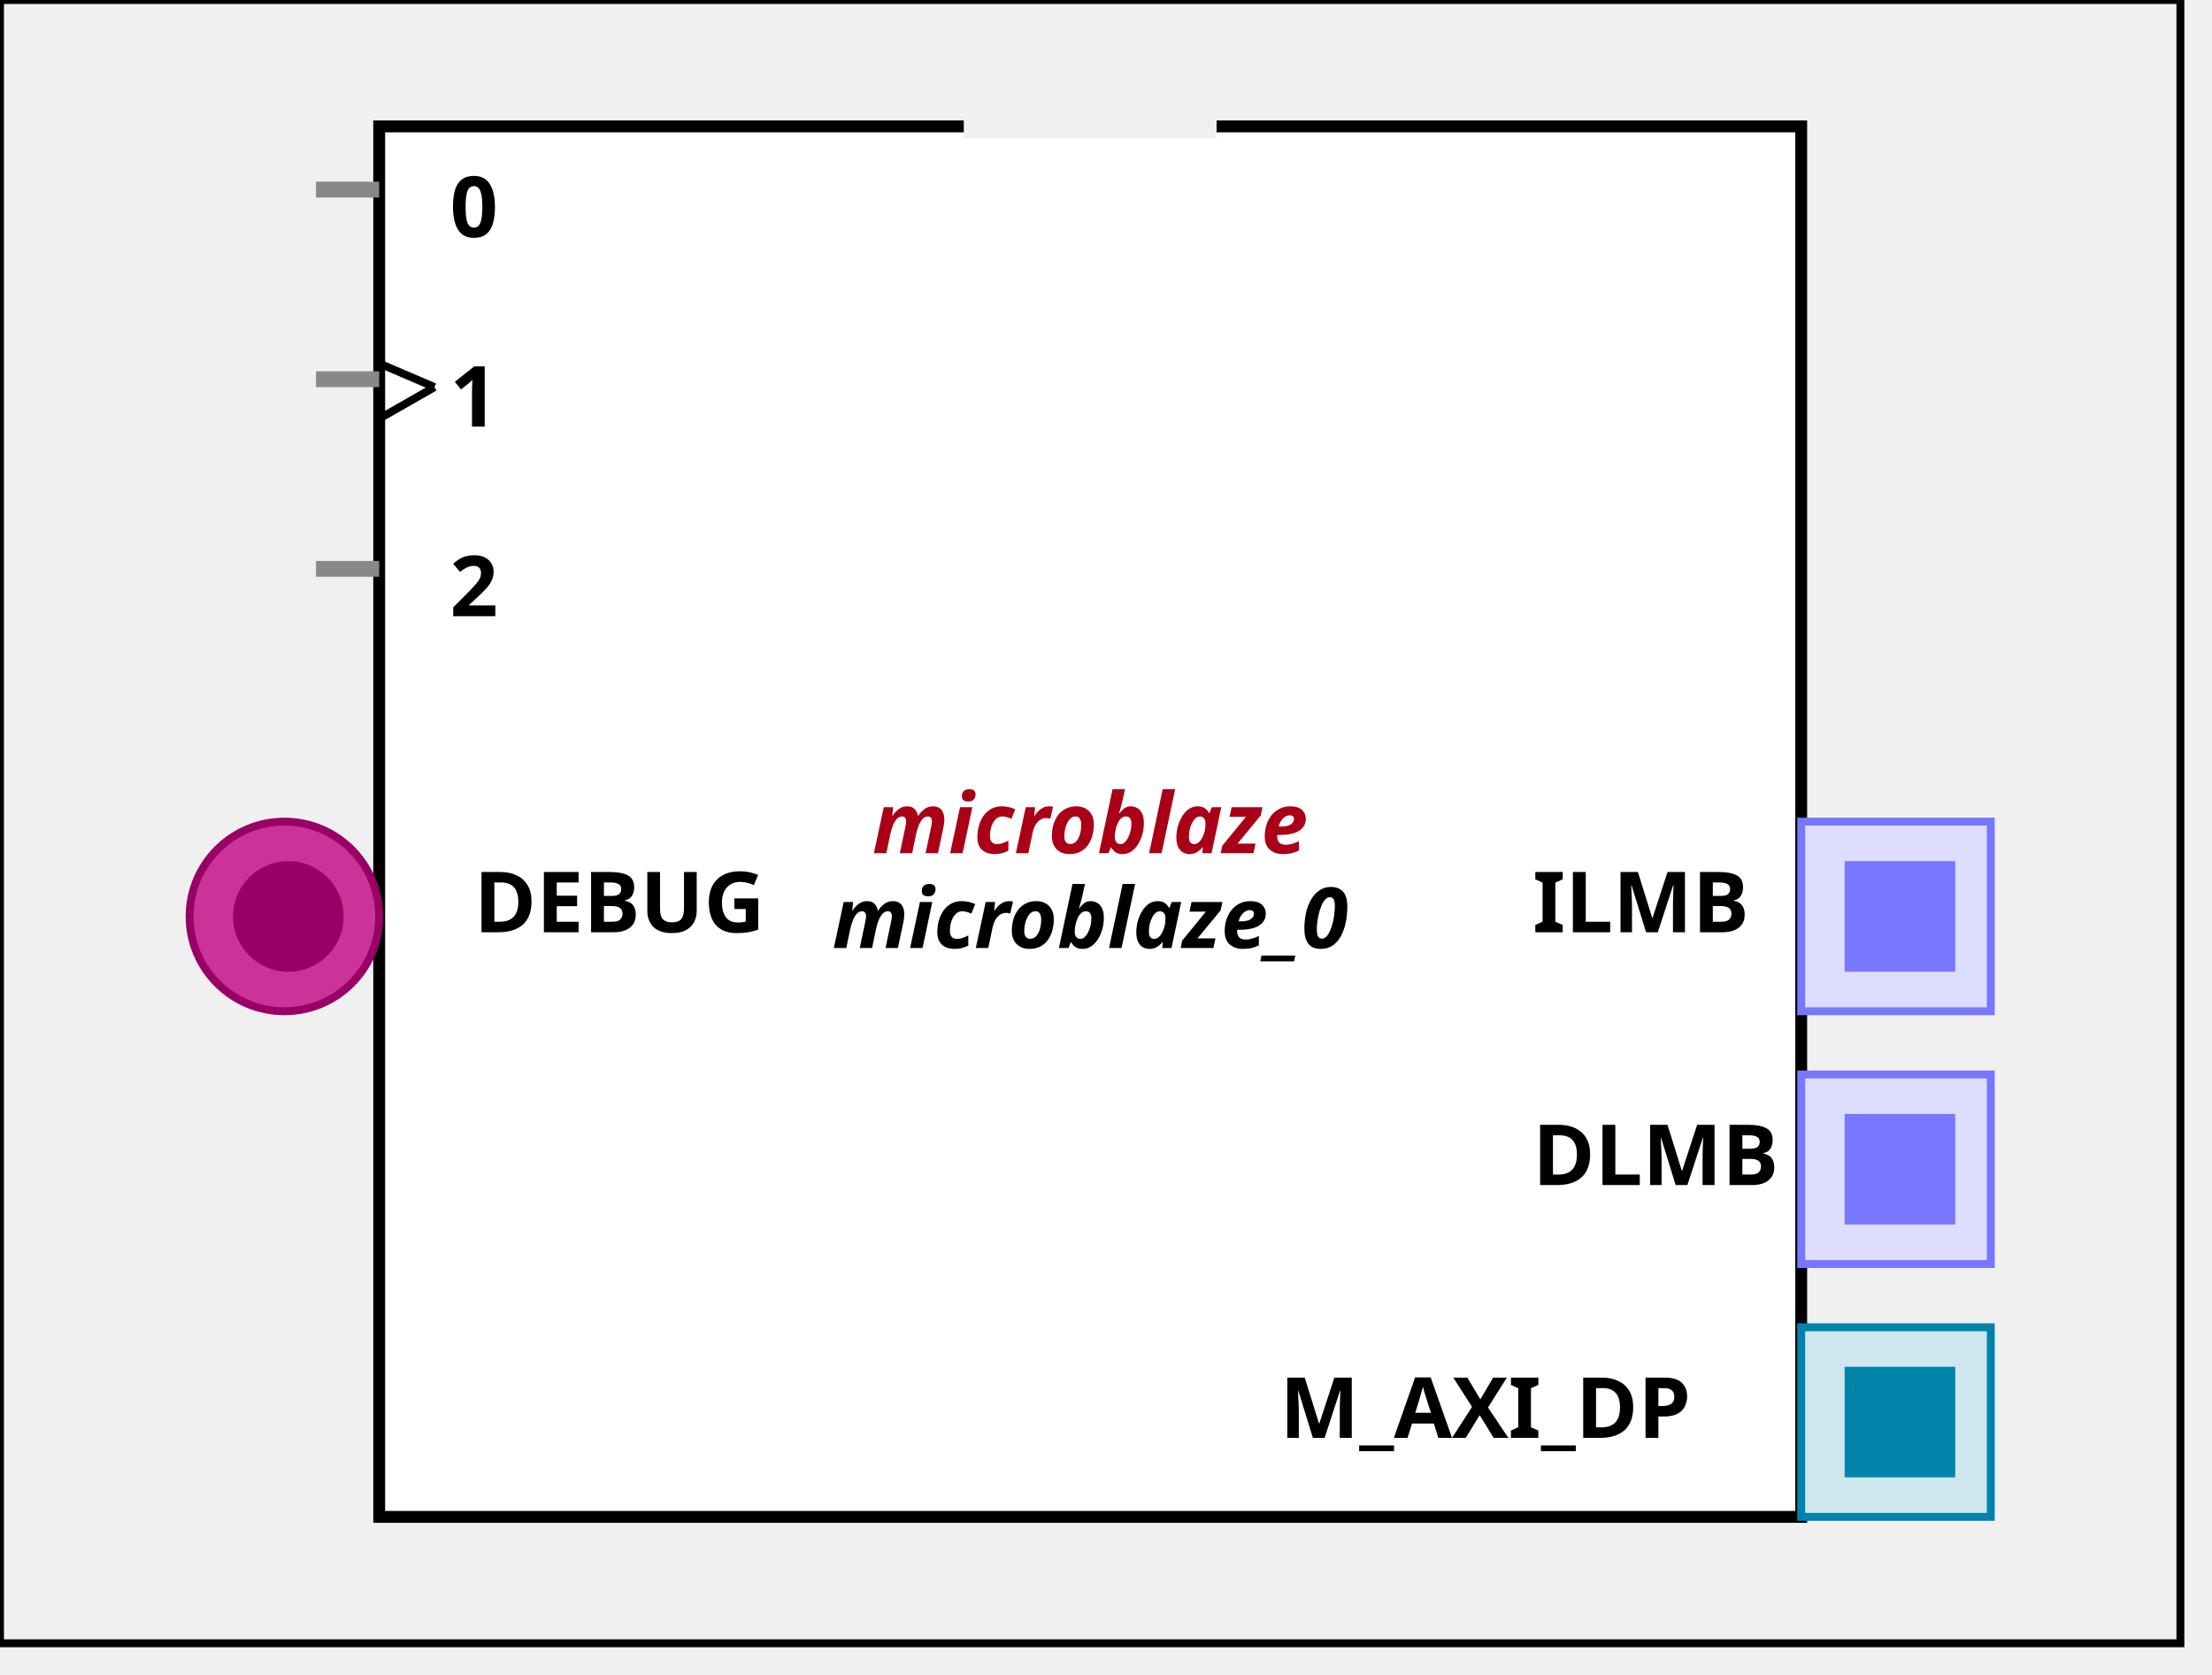
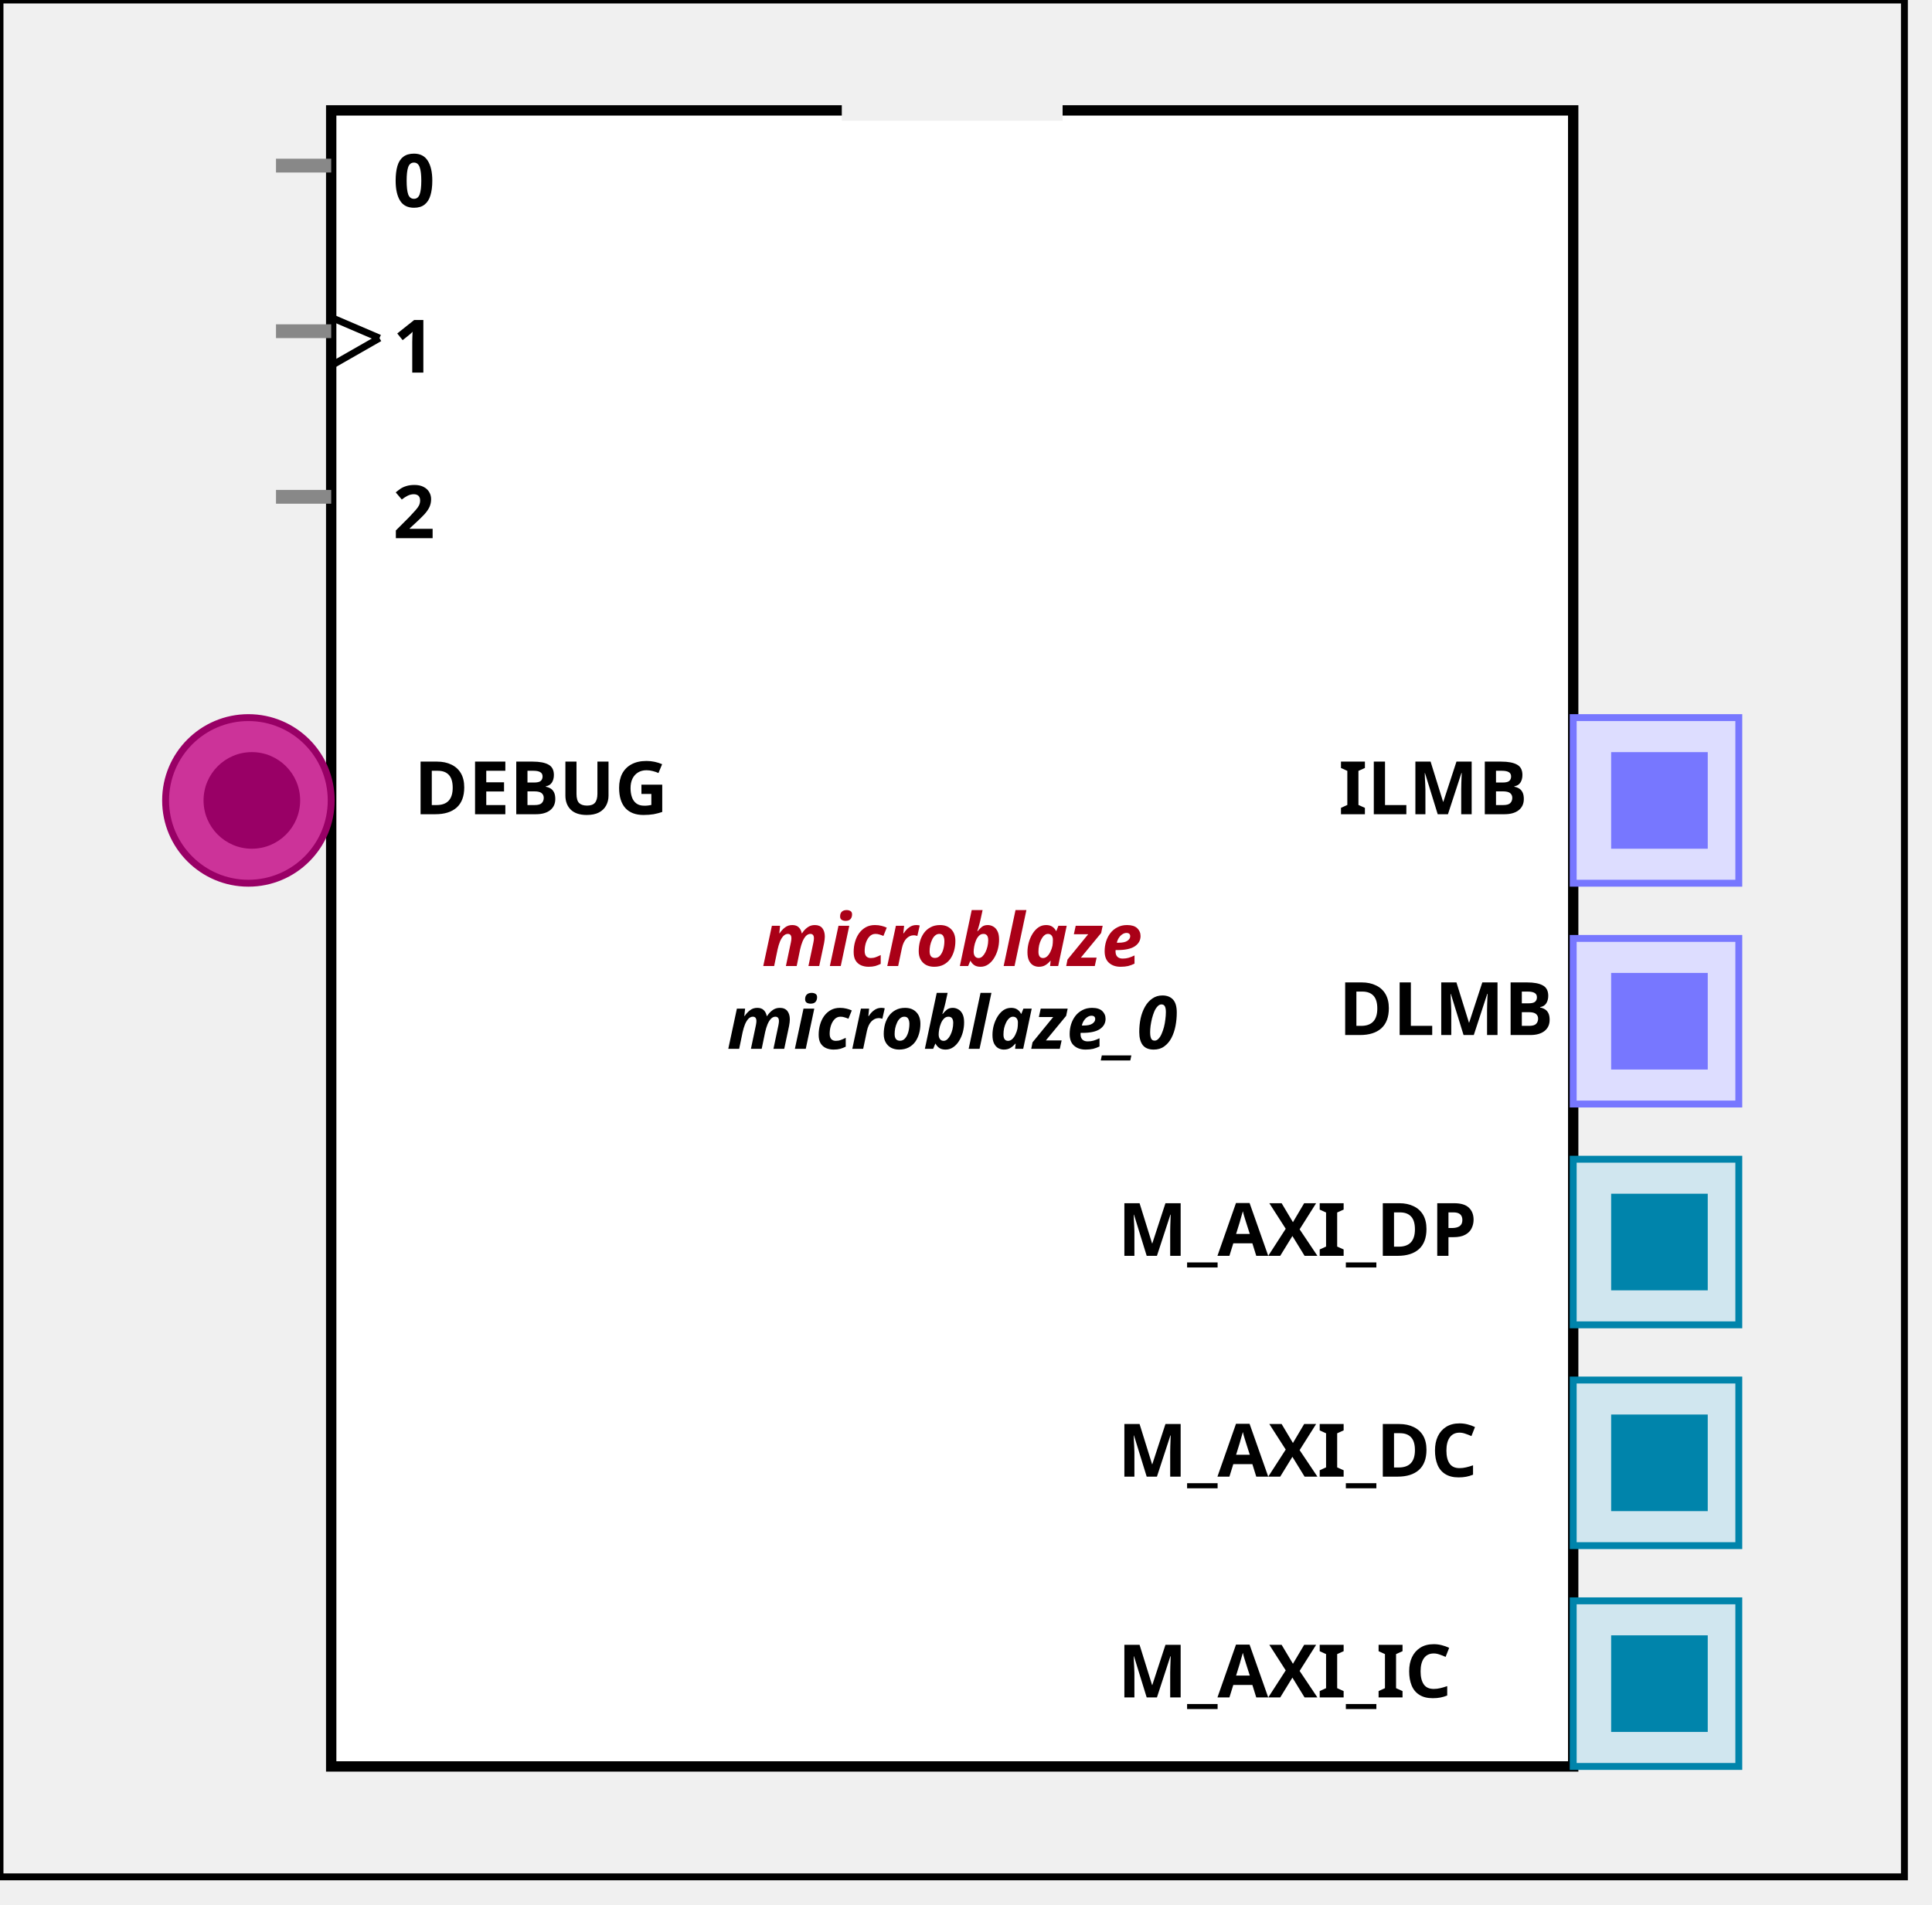
- <svg xmlns:xlink="http://www.w3.org/1999/xlink" width="280" height="212">
+ <svg xmlns:xlink="http://www.w3.org/1999/xlink" width="280" height="276">
  <defs>
    <g id="AXI_BifLabel">
      <rect x="0" y="0" rx="3" ry="3" width="32" height="16" style="fill:#0084AB; stroke:black; stroke-width:1" />
    </g>
    <g id="AXI_busconn_SLAVE">
      <circle cx="12" cy="12" r="12" style="fill:#D0E6EF; stroke:#0084AB; stroke-width:1" />
      <circle cx="12.5" cy="12" r="7" style="fill:#0084AB; stroke:none;" />
    </g>
    <g id="AXI_busconn_MASTER">
      <rect x="0" y="0" width="24" height="24" style="fill:#D0E6EF; stroke:#0084AB; stroke-width:1" />
      <rect x="5.5" y="5" width="14" height="14" style="fill:#0084AB; stroke:none;" />
    </g>
    <g id="XIL_BifLabel">
      <rect x="0" y="0" rx="3" ry="3" width="32" height="16" style="fill:#990066; stroke:black; stroke-width:1" />
    </g>
    <g id="XIL_busconn_TARGET">
      <circle cx="12" cy="12" r="12" style="fill:#CC3399; stroke:#990066; stroke-width:1" />
      <circle cx="12.5" cy="12" r="7" style="fill:#990066; stroke:none;" />
    </g>
    <g id="XIL_busconn_INITIATOR">
      <rect x="0" y="0" width="24" height="24" style="fill:#CC3399; stroke:#990066; stroke-width:1" />
      <rect x="5.5" y="5" width="14" height="14" style="fill:#990066; stroke:none;" />
    </g>
    <g id="LMB_BifLabel">
      <rect x="0" y="0" rx="3" ry="3" width="32" height="16" style="fill:#7777FF; stroke:black; stroke-width:1" />
    </g>
    <g id="LMB_busconn_SLAVE">
      <circle cx="12" cy="12" r="12" style="fill:#DDDDFF; stroke:#7777FF; stroke-width:1" />
      <circle cx="12.5" cy="12" r="7" style="fill:#7777FF; stroke:none;" />
    </g>
    <g id="LMB_busconn_MASTER">
      <rect x="0" y="0" width="24" height="24" style="fill:#DDDDFF; stroke:#7777FF; stroke-width:1" />
      <rect x="5.5" y="5" width="14" height="14" style="fill:#7777FF; stroke:none;" />
    </g>
    <g id="KEY_BifLabel">
      <rect x="0" y="0" rx="3" ry="3" width="32" height="16" style="fill:#444444; stroke:black; stroke-width:1" />
    </g>
    <g id="KEY_busconn_SLAVE">
      <circle cx="12" cy="12" r="12" style="fill:#888888; stroke:#444444; stroke-width:1" />
      <circle cx="12.5" cy="12" r="7" style="fill:#444444; stroke:none;" />
    </g>
    <g id="KEY_busconn_MASTER">
      <rect x="0" y="0" width="24" height="24" style="fill:#888888; stroke:#444444; stroke-width:1" />
      <rect x="5.5" y="5" width="14" height="14" style="fill:#444444; stroke:none;" />
    </g>
    <g id="KEY_busconn_MASTER_SLAVE">
      <circle cx="12" cy="12" r="12" style="fill:#888888; stroke:#444444; stroke-width:1" />
      <circle cx="12.5" cy="12" r="7" style="fill:#444444; stroke:none;" />
      <rect x="0" y="12" width="24" height="12" style="fill:#888888; stroke:#444444; stroke-width:1" />
      <rect x="5.5" y="12" width="14" height="7" style="fill:#444444; stroke:none;" />
    </g>
    <g id="KEY_busconn_TARGET">
      <circle cx="12" cy="12" r="12" style="fill:#888888; stroke:#444444; stroke-width:1" />
      <circle cx="12.5" cy="12" r="7" style="fill:#444444; stroke:none;" />
    </g>
    <g id="KEY_busconn_INITIATOR">
      <rect x="0" y="0" width="24" height="24" style="fill:#888888; stroke:#444444; stroke-width:1" />
      <rect x="5.5" y="5" width="14" height="14" style="fill:#444444; stroke:none;" />
    </g>
    <g id="KEY_busconn_MONITOR">
      <rect x="0" y="0.5" width="24" height="7" style="fill:#444444; stroke:none;" />
      <rect x="0" y="16" width="24" height="7" style="fill:#444444; stroke:none;" />
    </g>
    <g id="KEY_busconn_USER">
      <circle cx="12" cy="12" r="12" style="fill:#888888; stroke:#444444; stroke-width:1" />
      <circle cx="12.5" cy="12" r="7" style="fill:#444444; stroke:none;" />
    </g>
    <g id="KEY_busconn_TRANSPARENT">
      <circle cx="12" cy="12" r="12" style="fill:#FFFFFF; stroke:#444444; stroke-width:1" />
      <circle cx="12.5" cy="12" r="7" style="fill:#FFFFFF; stroke:none;" />
    </g>
    <g id="HCurve" overflow="visible">
      <path d="m 0  0,      a 16 16, 0,0,0, 32,0,     z" style="fill:#F0F0F0;fill-opacity:1;stroke:black;stroke-width:1.5" />
      <line x1="0" y1="0" x2="32" y2="0" style="stroke:#F0F0F0;stroke-width:3" />
    </g>
    <g id="IPD_StandardBody">
-       <rect x="0" y="0" width="276" height="208" style="fill:#F0F0F0;fill-opacity: 1.0; stroke:#000000; stroke-width:1" />
-       <rect x="48" y="16" width="180" height="176" style="fill:#FFFFFF; fill-opacity: 1.0; stroke:#000000; stroke-width:1.5" />
+       <rect x="0" y="0" width="276" height="272" style="fill:#F0F0F0;fill-opacity: 1.0; stroke:#000000; stroke-width:1" />
+       <rect x="48" y="16" width="180" height="240" style="fill:#FFFFFF; fill-opacity: 1.0; stroke:#000000; stroke-width:1.5" />
      <use x="122" y="16" xlink:href="#HCurve" />
    </g>
    <g id="IPD_PORT">
      <rect width="8" height="8" style="fill:#888888;stroke-width:1;stroke:black;" />
    </g>
    <g id="IPD_SPort">
      <line x1="0" y1="0" x2="8" y2="0" style="stroke:#888888;stroke-width:2;stroke-opacity:1" />
    </g>
    <g id="IPD_PortClk">
      <line x1="0" y1="0" x2="7" y2="3" style="stroke:#000000;stroke-width:1;stroke-opacity:1" />
      <line x1="7" y1="3" x2="0" y2="7" style="stroke:#000000;stroke-width:1;stroke-opacity:1" />
    </g>
  </defs>
  <use x="0" y="0" xlink:href="#IPD_StandardBody" />
-   <text x="138" y="108" fill="#AA0017" stroke="none" font-size="8pt" font-style="italic" font-weight="bold" text-anchor="middle" font-family="Verdana Arial Helvetica san-serif">microblaze</text>
-   <text x="138" y="120" fill="#000000" stroke="none" font-size="8pt" font-style="italic" font-weight="bold" text-anchor="middle" font-family="Courier Arial Helvetica san-serif">microblaze_0</text>
+   <text x="138" y="140" fill="#AA0017" stroke="none" font-size="8pt" font-style="italic" font-weight="bold" text-anchor="middle" font-family="Verdana Arial Helvetica san-serif">microblaze</text>
+   <text x="138" y="152" fill="#000000" stroke="none" font-size="8pt" font-style="italic" font-weight="bold" text-anchor="middle" font-family="Courier Arial Helvetica san-serif">microblaze_0</text>
  <use x="40" y="24" xlink:href="#IPD_SPort" />
  <text x="60" y="30" fill="#000000" stroke="none" font-size="8pt" font-style="normal" font-weight="bold" text-anchor="middle" font-family="Verdana Arial Helvetica san-serif">0</text>
  <use x="40" y="48" xlink:href="#IPD_SPort" />
  <use x="48" y="46" xlink:href="#IPD_PortClk" />
  <text x="60" y="54" fill="#000000" stroke="none" font-size="8pt" font-style="normal" font-weight="bold" text-anchor="middle" font-family="Verdana Arial Helvetica san-serif">1</text>
  <use x="40" y="72" xlink:href="#IPD_SPort" />
  <text x="60" y="78" fill="#000000" stroke="none" font-size="8pt" font-style="normal" font-weight="bold" text-anchor="middle" font-family="Verdana Arial Helvetica san-serif">2</text>
  <use x="24" y="104" xlink:href="#XIL_busconn_TARGET" />
  <text x="60" y="118" fill="#000000" stroke="none" font-size="8pt" font-style="normal" font-weight="bold" font-family="Verdana Arial Helvetica san-serif">DEBUG</text>
  <use x="228" y="104" xlink:href="#LMB_busconn_MASTER" />
  <text x="194" y="118" fill="#000000" stroke="none" font-size="8pt" font-style="normal" font-weight="bold" font-family="Verdana Arial Helvetica san-serif">ILMB</text>
  <use x="228" y="136" xlink:href="#LMB_busconn_MASTER" />
  <text x="194" y="150" fill="#000000" stroke="none" font-size="8pt" font-style="normal" font-weight="bold" font-family="Verdana Arial Helvetica san-serif">DLMB</text>
  <use x="228" y="168" xlink:href="#AXI_busconn_MASTER" />
  <text x="162" y="182" fill="#000000" stroke="none" font-size="8pt" font-style="normal" font-weight="bold" font-family="Verdana Arial Helvetica san-serif">M_AXI_DP</text>
+   <use x="228" y="200" xlink:href="#AXI_busconn_MASTER" />
+   <text x="162" y="214" fill="#000000" stroke="none" font-size="8pt" font-style="normal" font-weight="bold" font-family="Verdana Arial Helvetica san-serif">M_AXI_DC</text>
+   <use x="228" y="232" xlink:href="#AXI_busconn_MASTER" />
+   <text x="162" y="246" fill="#000000" stroke="none" font-size="8pt" font-style="normal" font-weight="bold" font-family="Verdana Arial Helvetica san-serif">M_AXI_IC</text>
</svg>
